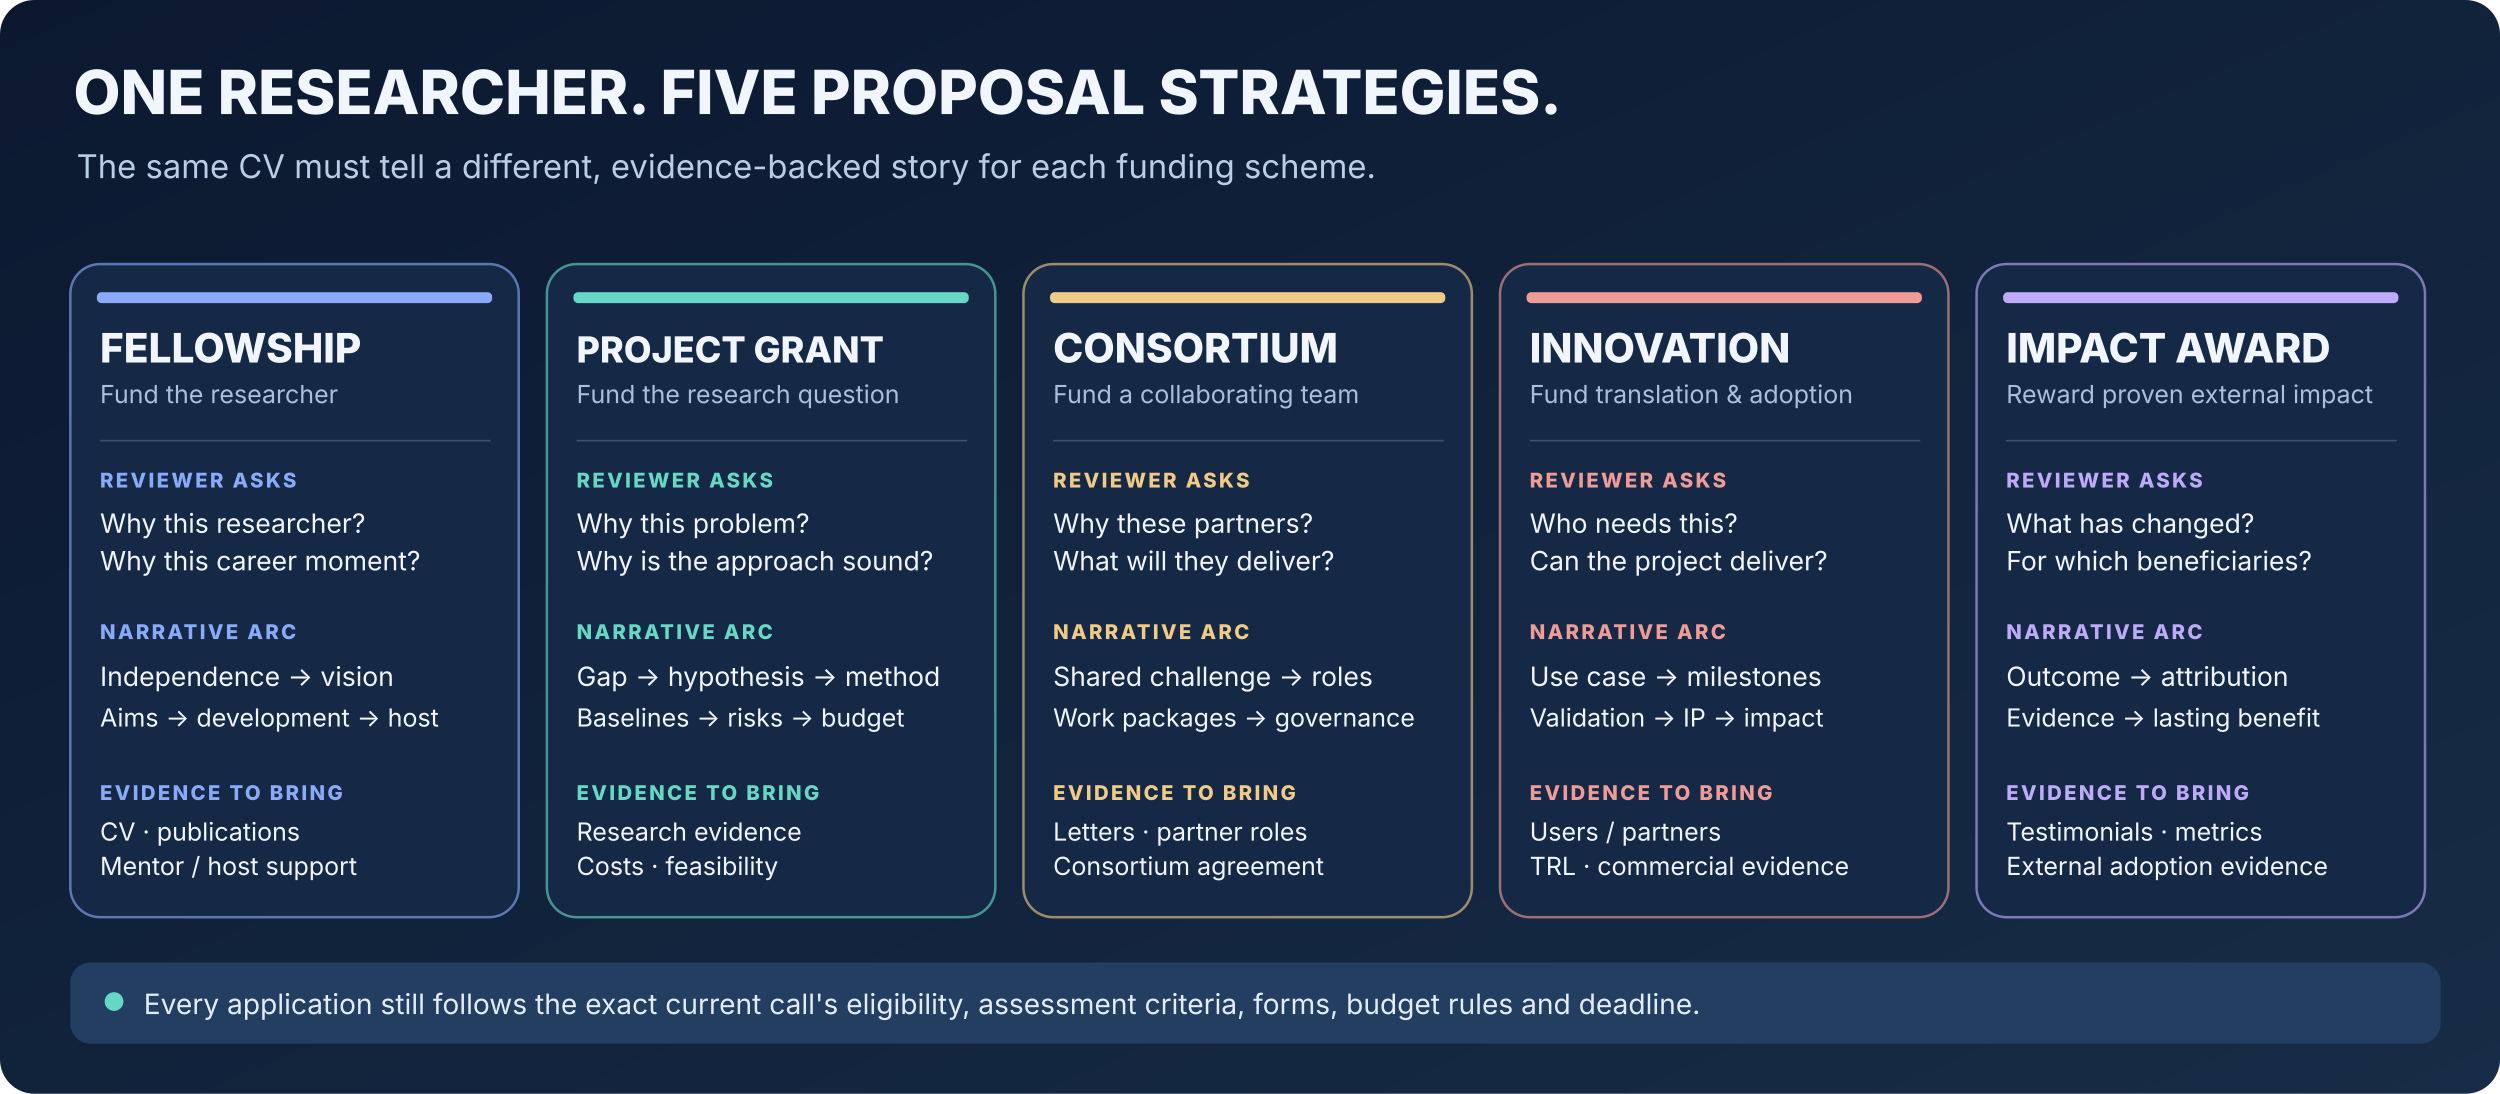
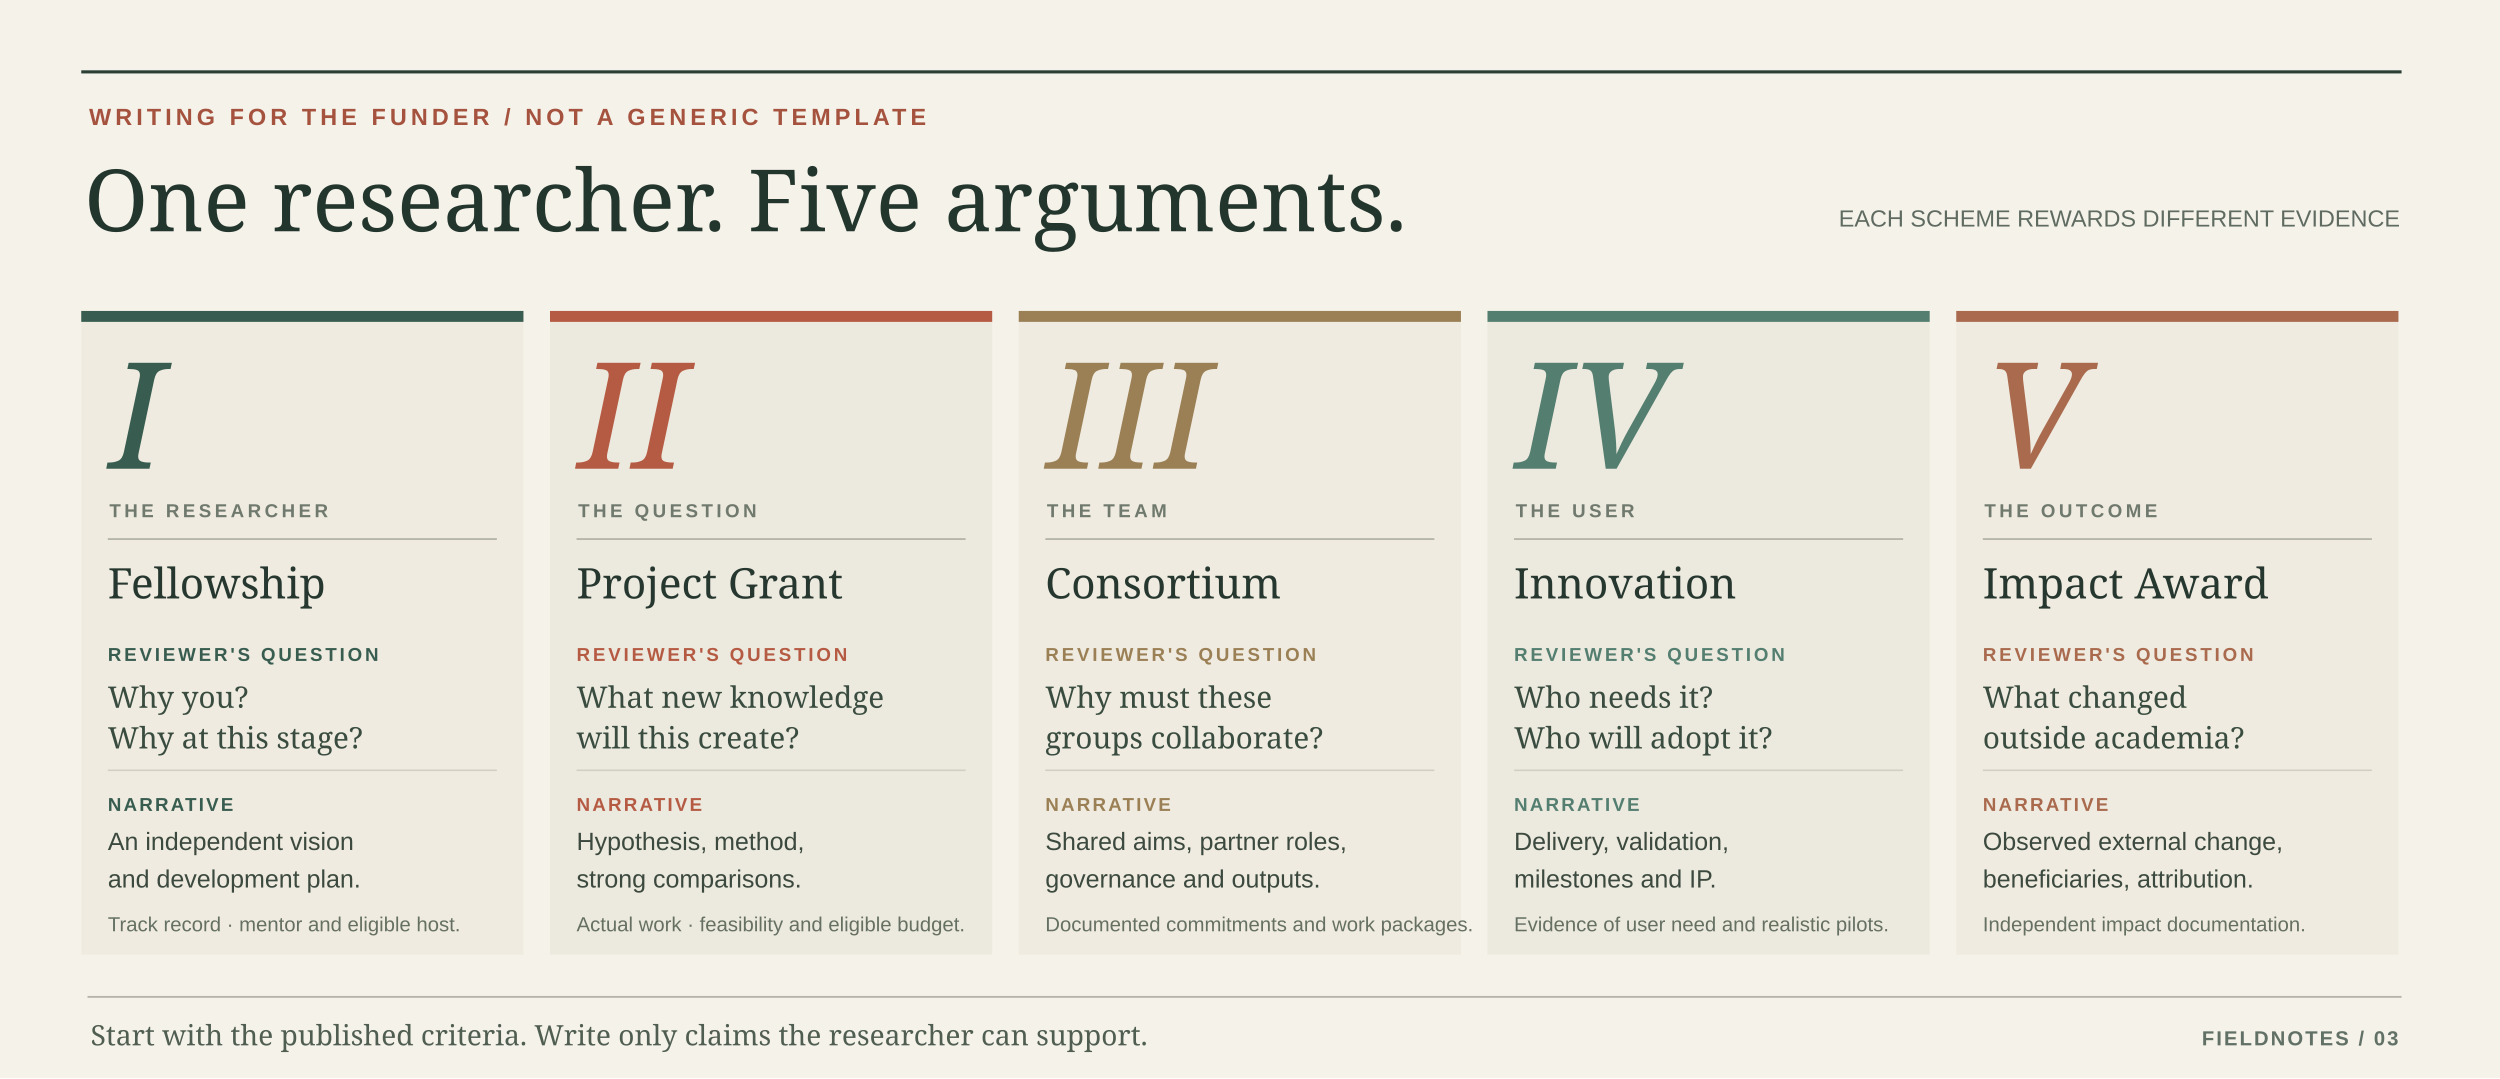
- <svg xmlns="http://www.w3.org/2000/svg" width="1600" height="700" viewBox="0 0 1600 700" role="img" aria-labelledby="typesTitle typesDesc">
-   <defs>
-     <linearGradient id="typesBg" x1="0" y1="0" x2="1" y2="1">
-       <stop offset="0%" stop-color="#0B1830" />
-       <stop offset="100%" stop-color="#172C46" />
-     </linearGradient>
-   </defs>
-   <rect width="1600" height="700" rx="22" fill="url(#typesBg)" />
-   <text x="47" y="73" fill="#F1F6FD" font-family="Inter,Arial,sans-serif" font-size="39" font-weight="780">ONE RESEARCHER. FIVE PROPOSAL STRATEGIES.</text>
-   <text x="49" y="114" fill="#BACDE6" font-family="Inter,Arial,sans-serif" font-size="21">The same CV must tell a different, evidence-backed story for each funding scheme.</text>
-   <g transform="translate(45 169)">
-     <rect width="287" height="418" rx="19" fill="#152845" stroke="#8AAAF9" stroke-opacity=".62" stroke-width="1.6" />
-     <rect x="17" y="18" width="253" height="7" rx="3" fill="#8AAAF9" />
-     <text x="19" y="63" fill="#F1F6FE" font-family="Inter,Arial,sans-serif" font-weight="790" font-size="26">FELLOWSHIP</text>
-     <text x="19" y="89" fill="#AABFDA" font-family="Inter,Arial,sans-serif" font-size="16">Fund the researcher</text>
-     <path d="M19 113 H269" stroke="#3B536F" stroke-width="1" />
-     <text x="19" y="143" fill="#8AAAF9" font-family="Inter,Arial,sans-serif" font-size="13" font-weight="780" letter-spacing="1.5">REVIEWER ASKS</text>
-     <text x="19" y="172" fill="#F0F5FF" font-family="Inter,Arial,sans-serif" font-size="17">Why this researcher?</text>
-     <text x="19" y="196" fill="#F0F5FF" font-family="Inter,Arial,sans-serif" font-size="17">Why this career moment?</text>
-     <text x="19" y="240" fill="#8AAAF9" font-family="Inter,Arial,sans-serif" font-size="13" font-weight="780" letter-spacing="1.5">NARRATIVE ARC</text>
-     <text x="19" y="270" fill="#F0F5FF" font-family="Inter,Arial,sans-serif" font-size="17">Independence → vision</text>
-     <text x="19" y="296" fill="#F0F5FF" font-family="Inter,Arial,sans-serif" font-size="16">Aims → development → host</text>
-     <text x="19" y="343" fill="#8AAAF9" font-family="Inter,Arial,sans-serif" font-size="13" font-weight="780" letter-spacing="1.5">EVIDENCE TO BRING</text>
-     <text x="19" y="369" fill="#F0F5FF" font-family="Inter,Arial,sans-serif" font-size="16">CV · publications</text>
-     <text x="19" y="391" fill="#F0F5FF" font-family="Inter,Arial,sans-serif" font-size="16">Mentor / host support</text>
+ <svg xmlns="http://www.w3.org/2000/svg" width="1600" height="690" viewBox="0 0 1600 690" role="img" aria-labelledby="strategiesTitle strategiesDesc">
+   <rect width="1600" height="690" fill="#F5F2EA" />
+   <line x1="52" y1="46" x2="1537" y2="46" stroke="#2B3F35" stroke-width="2" />
+   <text x="57" y="80" font-family="Arial,sans-serif" font-size="15" font-weight="700" letter-spacing="2.6" fill="#A5533E">WRITING FOR THE FUNDER  /  NOT A GENERIC TEMPLATE</text>
+   <text x="54" y="148" font-family="Georgia,serif" font-size="55" fill="#23362D">One researcher. Five arguments.</text>
+   <text x="1536" y="145" text-anchor="end" font-family="Arial,sans-serif" font-size="15" fill="#5F6B60">EACH SCHEME REWARDS DIFFERENT EVIDENCE</text>
+   <g transform="translate(52 199)">
+     <rect width="283" height="412" fill="#EFEBE0" />
+     <rect x="0" y="0" width="283" height="7" fill="#385D50" />
+     <text x="18" y="101" font-family="Georgia,serif" font-size="95" font-style="italic" fill="#385D50">I</text>
+     <text x="18" y="132" font-family="Arial,sans-serif" font-size="12" font-weight="700" letter-spacing="2.2" fill="#70796D">THE RESEARCHER</text>
+     <line x1="17" y1="146" x2="266" y2="146" stroke="#B5B6A9" stroke-width="1.2" />
+     <text x="17" y="184" font-family="Georgia,serif" font-size="27" fill="#26372F">Fellowship</text>
+     <text x="17" y="224" font-family="Arial,sans-serif" font-size="12" font-weight="700" letter-spacing="1.8" fill="#385D50">REVIEWER'S QUESTION</text>
+     <text x="17" y="254" font-family="Georgia,serif" font-size="19" fill="#394C3F">Why you?</text>
+     <text x="17" y="280" font-family="Georgia,serif" font-size="19" fill="#394C3F">Why at this stage?</text>
+     <line x1="17" y1="294" x2="266" y2="294" stroke="#D1CEC2" stroke-width="1" />
+     <text x="17" y="320" font-family="Arial,sans-serif" font-size="12" font-weight="700" letter-spacing="1.4" fill="#385D50">NARRATIVE</text>
+     <text x="17" y="345" font-family="Arial,sans-serif" font-size="16" fill="#3C493E">An independent vision</text>
+     <text x="17" y="369" font-family="Arial,sans-serif" font-size="16" fill="#3C493E">and development plan.</text>
+     <text x="17" y="397" font-family="Arial,sans-serif" font-size="13" fill="#657063">Track record · mentor and eligible host.</text>
  </g>
-   <g transform="translate(350 169)">
-     <rect width="287" height="418" rx="19" fill="#152845" stroke="#66D8C6" stroke-opacity=".62" stroke-width="1.6" />
-     <rect x="17" y="18" width="253" height="7" rx="3" fill="#66D8C6" />
-     <text x="19" y="63" fill="#F1F6FE" font-family="Inter,Arial,sans-serif" font-weight="790" font-size="23">PROJECT GRANT</text>
-     <text x="19" y="89" fill="#AABFDA" font-family="Inter,Arial,sans-serif" font-size="16">Fund the research question</text>
-     <path d="M19 113 H269" stroke="#3B536F" stroke-width="1" />
-     <text x="19" y="143" fill="#66D8C6" font-family="Inter,Arial,sans-serif" font-size="13" font-weight="780" letter-spacing="1.5">REVIEWER ASKS</text>
-     <text x="19" y="172" fill="#F0F5FF" font-family="Inter,Arial,sans-serif" font-size="17">Why this problem?</text>
-     <text x="19" y="196" fill="#F0F5FF" font-family="Inter,Arial,sans-serif" font-size="17">Why is the approach sound?</text>
-     <text x="19" y="240" fill="#66D8C6" font-family="Inter,Arial,sans-serif" font-size="13" font-weight="780" letter-spacing="1.5">NARRATIVE ARC</text>
-     <text x="19" y="270" fill="#F0F5FF" font-family="Inter,Arial,sans-serif" font-size="17">Gap → hypothesis → method</text>
-     <text x="19" y="296" fill="#F0F5FF" font-family="Inter,Arial,sans-serif" font-size="16">Baselines → risks → budget</text>
-     <text x="19" y="343" fill="#66D8C6" font-family="Inter,Arial,sans-serif" font-size="13" font-weight="780" letter-spacing="1.5">EVIDENCE TO BRING</text>
-     <text x="19" y="369" fill="#F0F5FF" font-family="Inter,Arial,sans-serif" font-size="16">Research evidence</text>
-     <text x="19" y="391" fill="#F0F5FF" font-family="Inter,Arial,sans-serif" font-size="16">Costs · feasibility</text>
+   <g transform="translate(352 199)">
+     <rect width="283" height="412" fill="#ECE9DE" />
+     <rect x="0" y="0" width="283" height="7" fill="#B65B43" />
+     <text x="18" y="101" font-family="Georgia,serif" font-size="95" font-style="italic" fill="#B65B43">II</text>
+     <text x="18" y="132" font-family="Arial,sans-serif" font-size="12" font-weight="700" letter-spacing="2.2" fill="#70796D">THE QUESTION</text>
+     <line x1="17" y1="146" x2="266" y2="146" stroke="#B5B6A9" stroke-width="1.2" />
+     <text x="17" y="184" font-family="Georgia,serif" font-size="27" fill="#26372F">Project Grant</text>
+     <text x="17" y="224" font-family="Arial,sans-serif" font-size="12" font-weight="700" letter-spacing="1.8" fill="#B65B43">REVIEWER'S QUESTION</text>
+     <text x="17" y="254" font-family="Georgia,serif" font-size="19" fill="#394C3F">What new knowledge</text>
+     <text x="17" y="280" font-family="Georgia,serif" font-size="19" fill="#394C3F">will this create?</text>
+     <line x1="17" y1="294" x2="266" y2="294" stroke="#D1CEC2" stroke-width="1" />
+     <text x="17" y="320" font-family="Arial,sans-serif" font-size="12" font-weight="700" letter-spacing="1.4" fill="#B65B43">NARRATIVE</text>
+     <text x="17" y="345" font-family="Arial,sans-serif" font-size="16" fill="#3C493E">Hypothesis, method,</text>
+     <text x="17" y="369" font-family="Arial,sans-serif" font-size="16" fill="#3C493E">strong comparisons.</text>
+     <text x="17" y="397" font-family="Arial,sans-serif" font-size="13" fill="#657063">Actual work · feasibility and eligible budget.</text>
  </g>
-   <g transform="translate(655 169)">
-     <rect width="287" height="418" rx="19" fill="#152845" stroke="#EFCB86" stroke-opacity=".62" stroke-width="1.6" />
-     <rect x="17" y="18" width="253" height="7" rx="3" fill="#EFCB86" />
-     <text x="19" y="63" fill="#F1F6FE" font-family="Inter,Arial,sans-serif" font-weight="790" font-size="26">CONSORTIUM</text>
-     <text x="19" y="89" fill="#AABFDA" font-family="Inter,Arial,sans-serif" font-size="16">Fund a collaborating team</text>
-     <path d="M19 113 H269" stroke="#3B536F" stroke-width="1" />
-     <text x="19" y="143" fill="#EFCB86" font-family="Inter,Arial,sans-serif" font-size="13" font-weight="780" letter-spacing="1.5">REVIEWER ASKS</text>
-     <text x="19" y="172" fill="#F0F5FF" font-family="Inter,Arial,sans-serif" font-size="17">Why these partners?</text>
-     <text x="19" y="196" fill="#F0F5FF" font-family="Inter,Arial,sans-serif" font-size="17">What will they deliver?</text>
-     <text x="19" y="240" fill="#EFCB86" font-family="Inter,Arial,sans-serif" font-size="13" font-weight="780" letter-spacing="1.5">NARRATIVE ARC</text>
-     <text x="19" y="270" fill="#F0F5FF" font-family="Inter,Arial,sans-serif" font-size="17">Shared challenge → roles</text>
-     <text x="19" y="296" fill="#F0F5FF" font-family="Inter,Arial,sans-serif" font-size="16">Work packages → governance</text>
-     <text x="19" y="343" fill="#EFCB86" font-family="Inter,Arial,sans-serif" font-size="13" font-weight="780" letter-spacing="1.5">EVIDENCE TO BRING</text>
-     <text x="19" y="369" fill="#F0F5FF" font-family="Inter,Arial,sans-serif" font-size="16">Letters · partner roles</text>
-     <text x="19" y="391" fill="#F0F5FF" font-family="Inter,Arial,sans-serif" font-size="16">Consortium agreement</text>
+   <g transform="translate(652 199)">
+     <rect width="283" height="412" fill="#EFEBE0" />
+     <rect x="0" y="0" width="283" height="7" fill="#9B8056" />
+     <text x="18" y="101" font-family="Georgia,serif" font-size="95" font-style="italic" fill="#9B8056">III</text>
+     <text x="18" y="132" font-family="Arial,sans-serif" font-size="12" font-weight="700" letter-spacing="2.2" fill="#70796D">THE TEAM</text>
+     <line x1="17" y1="146" x2="266" y2="146" stroke="#B5B6A9" stroke-width="1.2" />
+     <text x="17" y="184" font-family="Georgia,serif" font-size="27" fill="#26372F">Consortium</text>
+     <text x="17" y="224" font-family="Arial,sans-serif" font-size="12" font-weight="700" letter-spacing="1.8" fill="#9B8056">REVIEWER'S QUESTION</text>
+     <text x="17" y="254" font-family="Georgia,serif" font-size="19" fill="#394C3F">Why must these</text>
+     <text x="17" y="280" font-family="Georgia,serif" font-size="19" fill="#394C3F">groups collaborate?</text>
+     <line x1="17" y1="294" x2="266" y2="294" stroke="#D1CEC2" stroke-width="1" />
+     <text x="17" y="320" font-family="Arial,sans-serif" font-size="12" font-weight="700" letter-spacing="1.4" fill="#9B8056">NARRATIVE</text>
+     <text x="17" y="345" font-family="Arial,sans-serif" font-size="16" fill="#3C493E">Shared aims, partner roles,</text>
+     <text x="17" y="369" font-family="Arial,sans-serif" font-size="16" fill="#3C493E">governance and outputs.</text>
+     <text x="17" y="397" font-family="Arial,sans-serif" font-size="13" fill="#657063">Documented commitments and work packages.</text>
  </g>
-   <g transform="translate(960 169)">
-     <rect width="287" height="418" rx="19" fill="#152845" stroke="#EF9B96" stroke-opacity=".62" stroke-width="1.6" />
-     <rect x="17" y="18" width="253" height="7" rx="3" fill="#EF9B96" />
-     <text x="19" y="63" fill="#F1F6FE" font-family="Inter,Arial,sans-serif" font-weight="790" font-size="26">INNOVATION</text>
-     <text x="19" y="89" fill="#AABFDA" font-family="Inter,Arial,sans-serif" font-size="16">Fund translation &amp; adoption</text>
-     <path d="M19 113 H269" stroke="#3B536F" stroke-width="1" />
-     <text x="19" y="143" fill="#EF9B96" font-family="Inter,Arial,sans-serif" font-size="13" font-weight="780" letter-spacing="1.5">REVIEWER ASKS</text>
-     <text x="19" y="172" fill="#F0F5FF" font-family="Inter,Arial,sans-serif" font-size="17">Who needs this?</text>
-     <text x="19" y="196" fill="#F0F5FF" font-family="Inter,Arial,sans-serif" font-size="17">Can the project deliver?</text>
-     <text x="19" y="240" fill="#EF9B96" font-family="Inter,Arial,sans-serif" font-size="13" font-weight="780" letter-spacing="1.5">NARRATIVE ARC</text>
-     <text x="19" y="270" fill="#F0F5FF" font-family="Inter,Arial,sans-serif" font-size="17">Use case → milestones</text>
-     <text x="19" y="296" fill="#F0F5FF" font-family="Inter,Arial,sans-serif" font-size="16">Validation → IP → impact</text>
-     <text x="19" y="343" fill="#EF9B96" font-family="Inter,Arial,sans-serif" font-size="13" font-weight="780" letter-spacing="1.5">EVIDENCE TO BRING</text>
-     <text x="19" y="369" fill="#F0F5FF" font-family="Inter,Arial,sans-serif" font-size="16">Users / partners</text>
-     <text x="19" y="391" fill="#F0F5FF" font-family="Inter,Arial,sans-serif" font-size="16">TRL · commercial evidence</text>
+   <g transform="translate(952 199)">
+     <rect width="283" height="412" fill="#ECE9DE" />
+     <rect x="0" y="0" width="283" height="7" fill="#537E70" />
+     <text x="18" y="101" font-family="Georgia,serif" font-size="95" font-style="italic" fill="#537E70">IV</text>
+     <text x="18" y="132" font-family="Arial,sans-serif" font-size="12" font-weight="700" letter-spacing="2.2" fill="#70796D">THE USER</text>
+     <line x1="17" y1="146" x2="266" y2="146" stroke="#B5B6A9" stroke-width="1.2" />
+     <text x="17" y="184" font-family="Georgia,serif" font-size="27" fill="#26372F">Innovation</text>
+     <text x="17" y="224" font-family="Arial,sans-serif" font-size="12" font-weight="700" letter-spacing="1.8" fill="#537E70">REVIEWER'S QUESTION</text>
+     <text x="17" y="254" font-family="Georgia,serif" font-size="19" fill="#394C3F">Who needs it?</text>
+     <text x="17" y="280" font-family="Georgia,serif" font-size="19" fill="#394C3F">Who will adopt it?</text>
+     <line x1="17" y1="294" x2="266" y2="294" stroke="#D1CEC2" stroke-width="1" />
+     <text x="17" y="320" font-family="Arial,sans-serif" font-size="12" font-weight="700" letter-spacing="1.4" fill="#537E70">NARRATIVE</text>
+     <text x="17" y="345" font-family="Arial,sans-serif" font-size="16" fill="#3C493E">Delivery, validation,</text>
+     <text x="17" y="369" font-family="Arial,sans-serif" font-size="16" fill="#3C493E">milestones and IP.</text>
+     <text x="17" y="397" font-family="Arial,sans-serif" font-size="13" fill="#657063">Evidence of user need and realistic pilots.</text>
  </g>
-   <g transform="translate(1265 169)">
-     <rect width="287" height="418" rx="19" fill="#152845" stroke="#BDABF8" stroke-opacity=".62" stroke-width="1.6" />
-     <rect x="17" y="18" width="253" height="7" rx="3" fill="#BDABF8" />
-     <text x="19" y="63" fill="#F1F6FE" font-family="Inter,Arial,sans-serif" font-weight="790" font-size="26">IMPACT AWARD</text>
-     <text x="19" y="89" fill="#AABFDA" font-family="Inter,Arial,sans-serif" font-size="16">Reward proven external impact</text>
-     <path d="M19 113 H269" stroke="#3B536F" stroke-width="1" />
-     <text x="19" y="143" fill="#BDABF8" font-family="Inter,Arial,sans-serif" font-size="13" font-weight="780" letter-spacing="1.5">REVIEWER ASKS</text>
-     <text x="19" y="172" fill="#F0F5FF" font-family="Inter,Arial,sans-serif" font-size="17">What has changed?</text>
-     <text x="19" y="196" fill="#F0F5FF" font-family="Inter,Arial,sans-serif" font-size="17">For which beneficiaries?</text>
-     <text x="19" y="240" fill="#BDABF8" font-family="Inter,Arial,sans-serif" font-size="13" font-weight="780" letter-spacing="1.5">NARRATIVE ARC</text>
-     <text x="19" y="270" fill="#F0F5FF" font-family="Inter,Arial,sans-serif" font-size="17">Outcome → attribution</text>
-     <text x="19" y="296" fill="#F0F5FF" font-family="Inter,Arial,sans-serif" font-size="16">Evidence → lasting benefit</text>
-     <text x="19" y="343" fill="#BDABF8" font-family="Inter,Arial,sans-serif" font-size="13" font-weight="780" letter-spacing="1.5">EVIDENCE TO BRING</text>
-     <text x="19" y="369" fill="#F0F5FF" font-family="Inter,Arial,sans-serif" font-size="16">Testimonials · metrics</text>
-     <text x="19" y="391" fill="#F0F5FF" font-family="Inter,Arial,sans-serif" font-size="16">External adoption evidence</text>
+   <g transform="translate(1252 199)">
+     <rect width="283" height="412" fill="#EFEBE0" />
+     <rect x="0" y="0" width="283" height="7" fill="#A96A4E" />
+     <text x="18" y="101" font-family="Georgia,serif" font-size="95" font-style="italic" fill="#A96A4E">V</text>
+     <text x="18" y="132" font-family="Arial,sans-serif" font-size="12" font-weight="700" letter-spacing="2.2" fill="#70796D">THE OUTCOME</text>
+     <line x1="17" y1="146" x2="266" y2="146" stroke="#B5B6A9" stroke-width="1.2" />
+     <text x="17" y="184" font-family="Georgia,serif" font-size="27" fill="#26372F">Impact Award</text>
+     <text x="17" y="224" font-family="Arial,sans-serif" font-size="12" font-weight="700" letter-spacing="1.8" fill="#A96A4E">REVIEWER'S QUESTION</text>
+     <text x="17" y="254" font-family="Georgia,serif" font-size="19" fill="#394C3F">What changed</text>
+     <text x="17" y="280" font-family="Georgia,serif" font-size="19" fill="#394C3F">outside academia?</text>
+     <line x1="17" y1="294" x2="266" y2="294" stroke="#D1CEC2" stroke-width="1" />
+     <text x="17" y="320" font-family="Arial,sans-serif" font-size="12" font-weight="700" letter-spacing="1.4" fill="#A96A4E">NARRATIVE</text>
+     <text x="17" y="345" font-family="Arial,sans-serif" font-size="16" fill="#3C493E">Observed external change,</text>
+     <text x="17" y="369" font-family="Arial,sans-serif" font-size="16" fill="#3C493E">beneficiaries, attribution.</text>
+     <text x="17" y="397" font-family="Arial,sans-serif" font-size="13" fill="#657063">Independent impact documentation.</text>
  </g>
-   <rect x="45" y="616" width="1517" height="52" rx="13" fill="#233E60" />
-   <circle cx="73" cy="641" r="6" fill="#66D7C6" />
-   <text x="92" y="649" font-family="Inter,Arial,sans-serif" fill="#E2EDFA" font-size="18">Every application still follows the exact current call's eligibility, assessment criteria, forms, budget rules and deadline.</text>
+   <line x1="56" y1="638" x2="1537" y2="638" stroke="#B5B6A9" stroke-width="1.2" />
+   <text x="58" y="669" font-family="Georgia,serif" font-size="18" fill="#505E51">Start with the published criteria. Write only claims the researcher can support.</text>
+   <text x="1535" y="669" text-anchor="end" font-family="Arial,sans-serif" font-size="13" font-weight="700" letter-spacing="1.3" fill="#627166">FIELDNOTES  /  03</text>
</svg>
